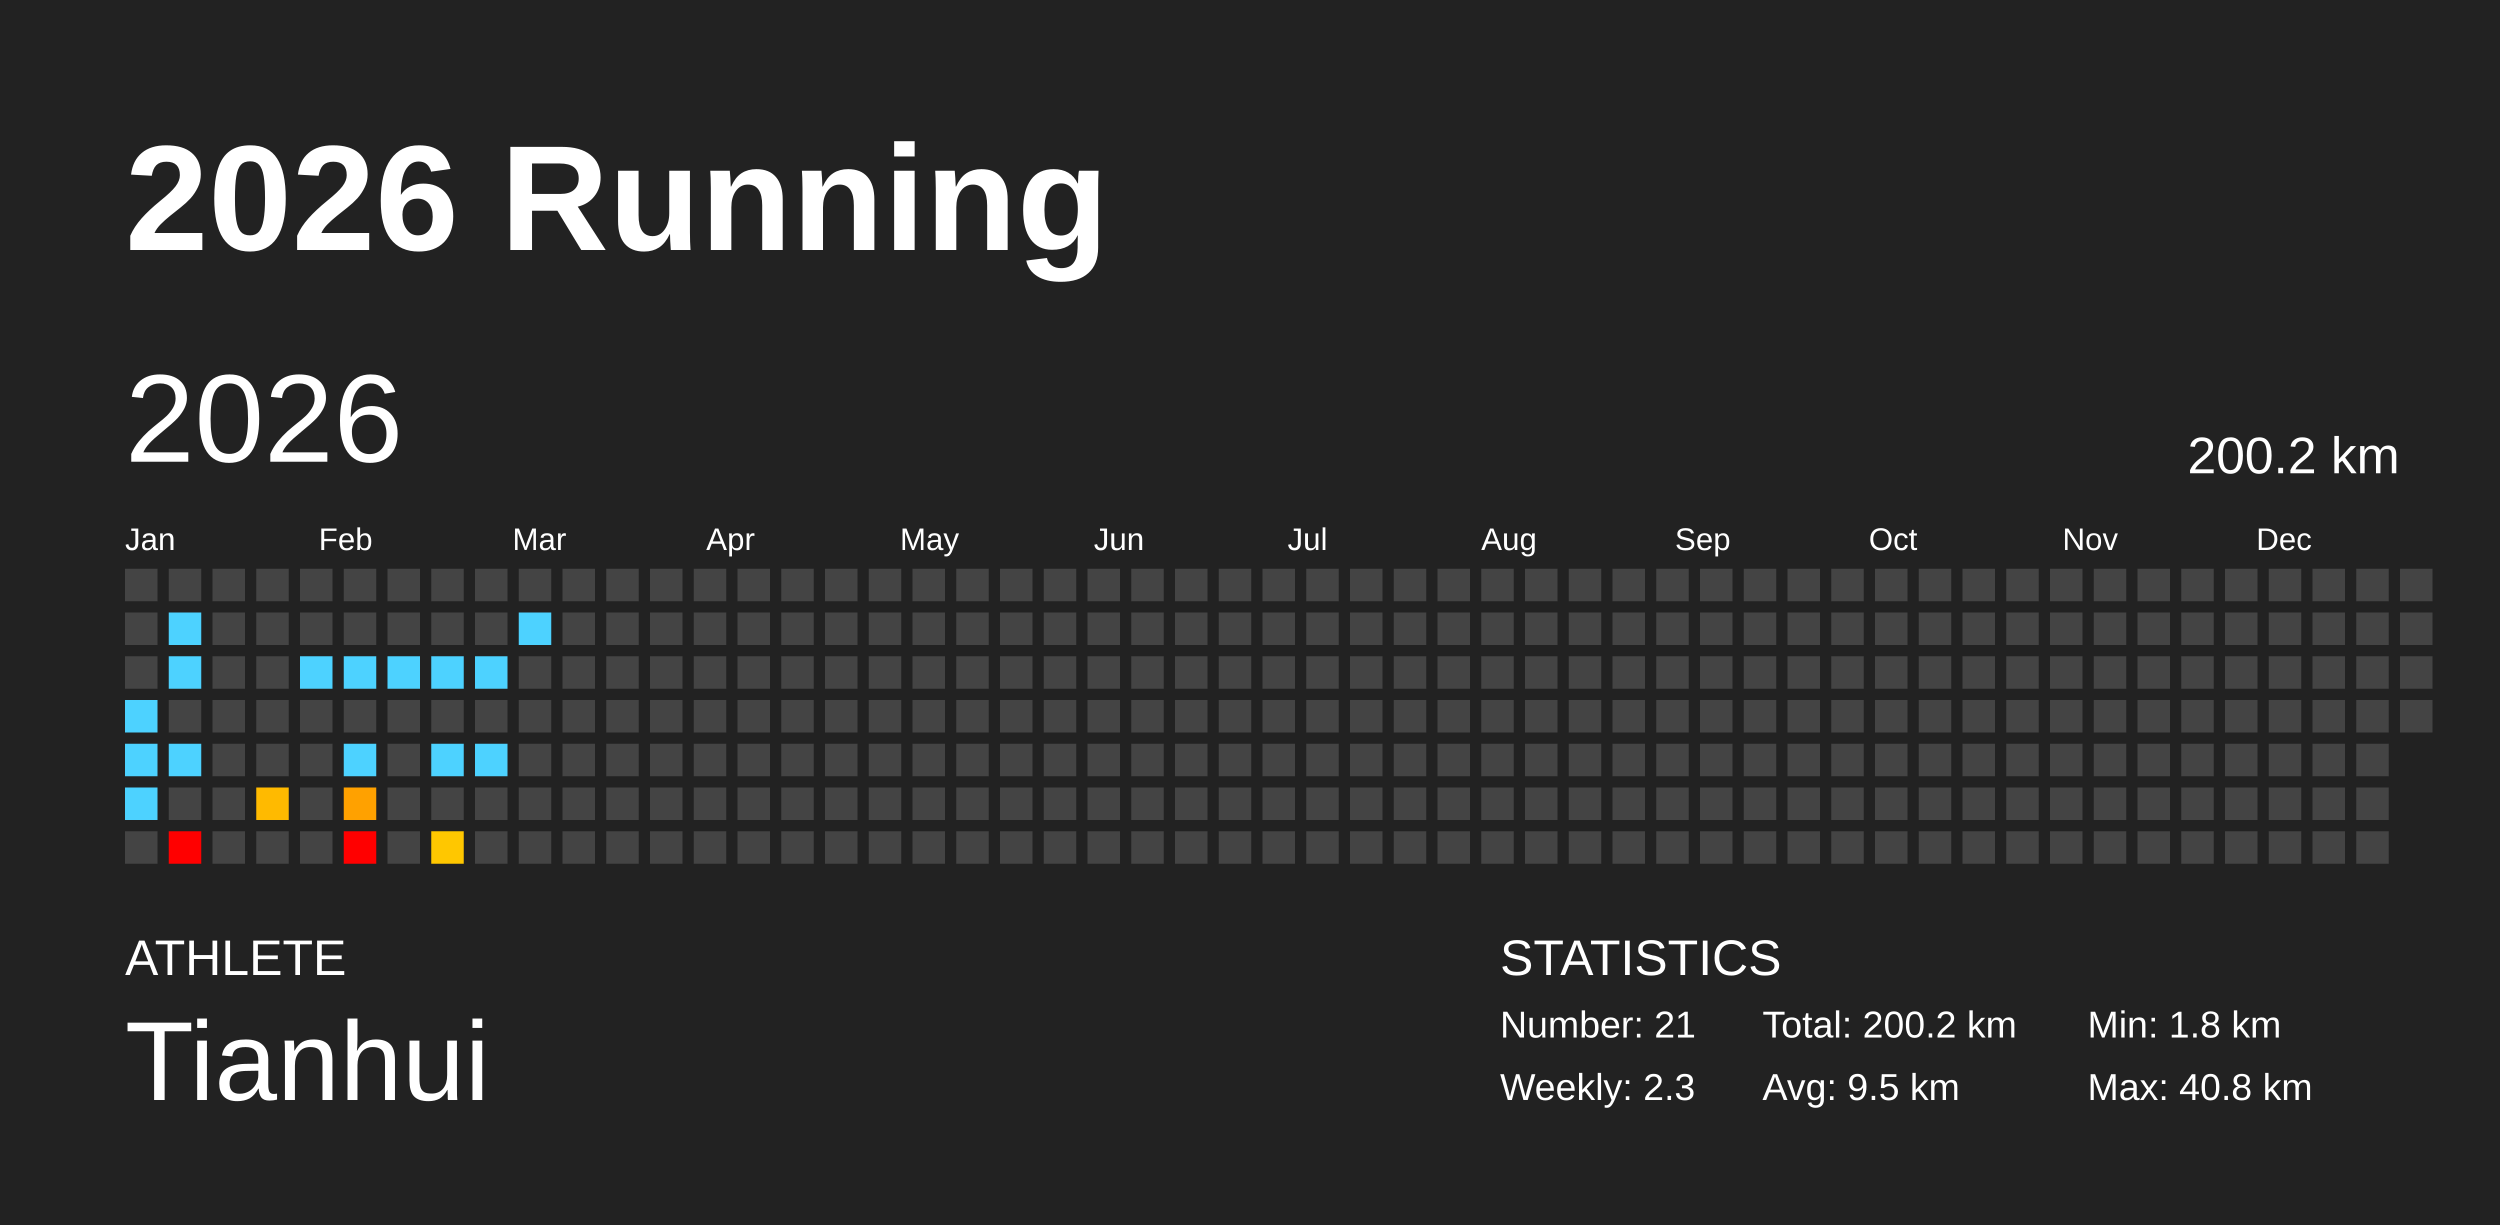
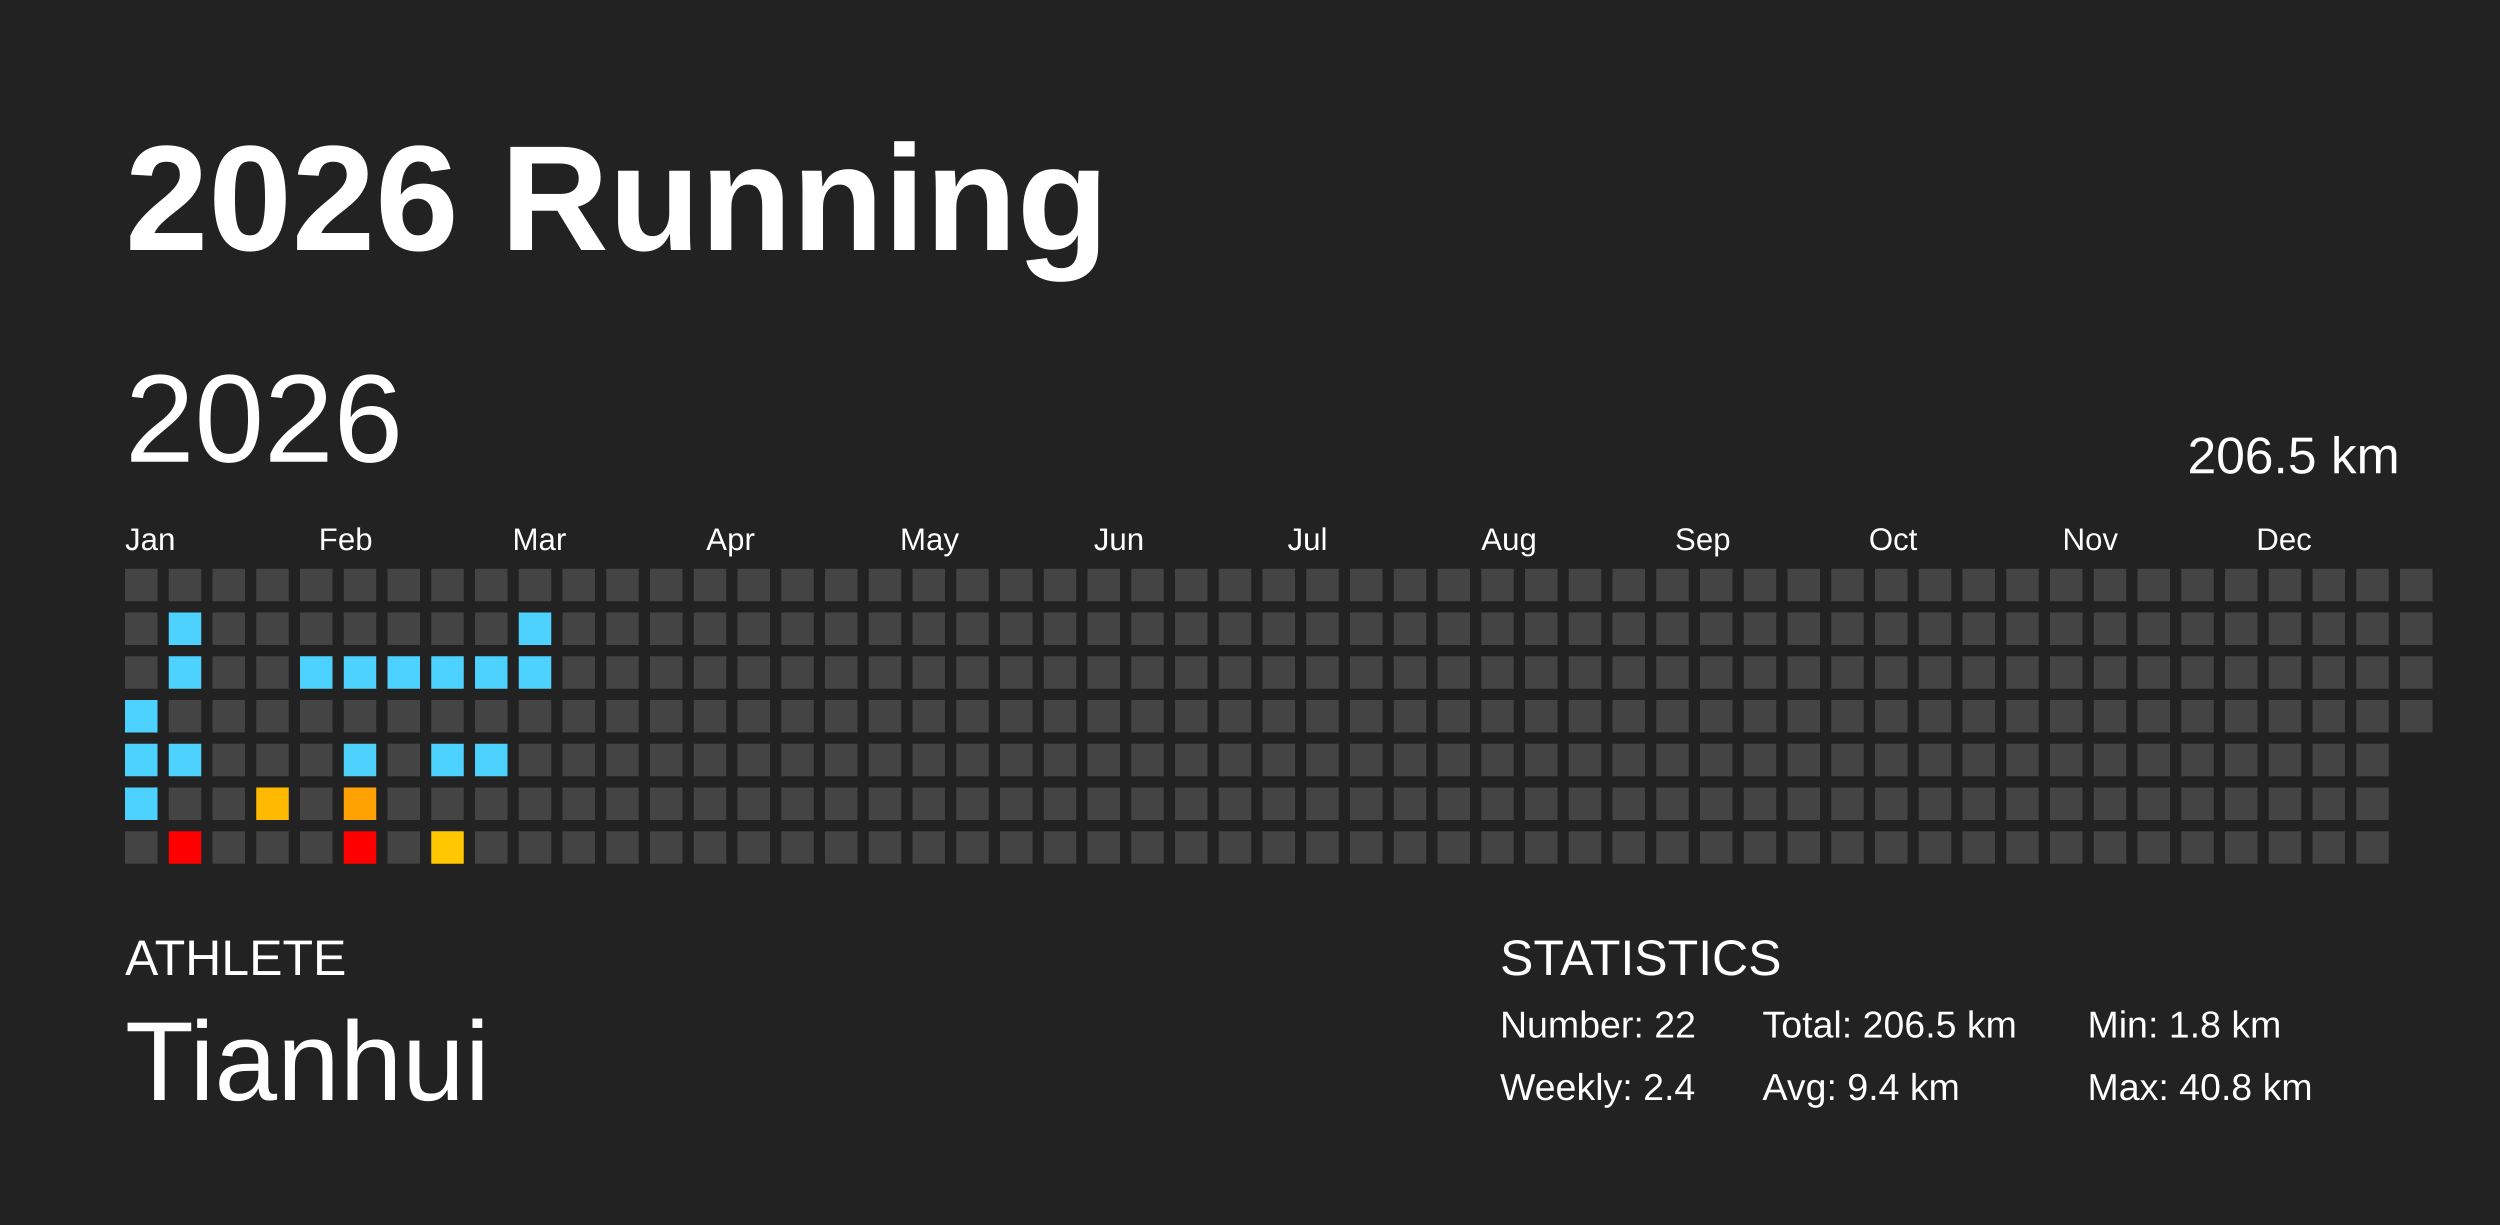
<svg xmlns="http://www.w3.org/2000/svg" baseProfile="full" height="98mm" version="1.1" viewBox="0,0,200,98" width="200mm">
  <defs />
  <rect fill="#222222" height="98" width="200" x="0" y="0" />
  <text fill="#FFFFFF" style="font-size:12px; font-family:Arial; font-weight:bold;" x="10" y="20">2026 Running</text>
  <text fill="#FFFFFF" style="font-size:4px; font-family:Arial" x="10" y="78">ATHLETE</text>
  <text fill="#FFFFFF" style="font-size:9px; font-family:Arial" x="10" y="88">Tianhui</text>
  <text fill="#FFFFFF" style="font-size:4px; font-family:Arial" x="120" y="78">STATISTICS</text>
-   <text fill="#FFFFFF" style="font-size:3px; font-family:Arial" x="120" y="83">Number: 21</text>
-   <text fill="#FFFFFF" style="font-size:3px; font-family:Arial" x="120" y="88">Weekly: 2.3</text>
-   <text fill="#FFFFFF" style="font-size:3px; font-family:Arial" x="141" y="83">Total: 200.2 km</text>
-   <text fill="#FFFFFF" style="font-size:3px; font-family:Arial" x="141" y="88">Avg: 9.5 km</text>
+   <text fill="#FFFFFF" style="font-size:3px; font-family:Arial" x="120" y="83">Number: 22</text>
+   <text fill="#FFFFFF" style="font-size:3px; font-family:Arial" x="120" y="88">Weekly: 2.4</text>
+   <text fill="#FFFFFF" style="font-size:3px; font-family:Arial" x="141" y="83">Total: 206.5 km</text>
+   <text fill="#FFFFFF" style="font-size:3px; font-family:Arial" x="141" y="88">Avg: 9.4 km</text>
  <text fill="#FFFFFF" style="font-size:3px; font-family:Arial" x="167" y="83">Min: 1.8 km</text>
  <text fill="#FFFFFF" style="font-size:3px; font-family:Arial" x="167" y="88">Max: 40.8 km</text>
  <text dominant-baseline="hanging" fill="#FFFFFF" style="font-size:10.0px; font-family:Arial;" x="10" y="30">2026</text>
-   <text dominant-baseline="hanging" fill="#FFFFFF" style="font-size:4.125px; font-family:Arial;" x="175" y="35">200.2 km</text>
+   <text dominant-baseline="hanging" fill="#FFFFFF" style="font-size:4.125px; font-family:Arial;" x="175" y="35">206.5 km</text>
  <text fill="#FFFFFF" style="font-size:2.5px; font-family:Arial" x="10.0" y="44">Jan</text>
  <text fill="#FFFFFF" style="font-size:2.5px; font-family:Arial" x="25.5" y="44">Feb</text>
  <text fill="#FFFFFF" style="font-size:2.5px; font-family:Arial" x="41.0" y="44">Mar</text>
  <text fill="#FFFFFF" style="font-size:2.5px; font-family:Arial" x="56.5" y="44">Apr</text>
  <text fill="#FFFFFF" style="font-size:2.5px; font-family:Arial" x="72.0" y="44">May</text>
  <text fill="#FFFFFF" style="font-size:2.5px; font-family:Arial" x="87.5" y="44">Jun</text>
  <text fill="#FFFFFF" style="font-size:2.5px; font-family:Arial" x="103.0" y="44">Jul</text>
  <text fill="#FFFFFF" style="font-size:2.5px; font-family:Arial" x="118.5" y="44">Aug</text>
  <text fill="#FFFFFF" style="font-size:2.5px; font-family:Arial" x="134.0" y="44">Sep</text>
  <text fill="#FFFFFF" style="font-size:2.5px; font-family:Arial" x="149.5" y="44">Oct</text>
  <text fill="#FFFFFF" style="font-size:2.5px; font-family:Arial" x="165.0" y="44">Nov</text>
  <text fill="#FFFFFF" style="font-size:2.5px; font-family:Arial" x="180.5" y="44">Dec</text>
  <rect fill="#444444" height="2.6" width="2.6" x="10.0" y="45.5" />
  <rect fill="#444444" height="2.6" width="2.6" x="10.0" y="49.0" />
  <rect fill="#444444" height="2.6" width="2.6" x="10.0" y="52.5" />
  <rect fill="#4dd2ff" height="2.6" width="2.6" x="10.0" y="56.0" />
  <rect fill="#4dd2ff" height="2.6" width="2.6" x="10.0" y="59.5" />
  <rect fill="#4dd2ff" height="2.6" width="2.6" x="10.0" y="63.0" />
  <rect fill="#444444" height="2.6" width="2.6" x="10.0" y="66.5" />
  <rect fill="#444444" height="2.6" width="2.6" x="13.5" y="45.5" />
  <rect fill="#4dd2ff" height="2.6" width="2.6" x="13.5" y="49.0" />
  <rect fill="#4dd2ff" height="2.6" width="2.6" x="13.5" y="52.5" />
  <rect fill="#444444" height="2.6" width="2.6" x="13.5" y="56.0" />
  <rect fill="#4dd2ff" height="2.6" width="2.6" x="13.5" y="59.5" />
  <rect fill="#444444" height="2.6" width="2.6" x="13.5" y="63.0" />
  <rect fill="red" height="2.6" width="2.6" x="13.5" y="66.5" />
  <rect fill="#444444" height="2.6" width="2.6" x="17.0" y="45.5" />
  <rect fill="#444444" height="2.6" width="2.6" x="17.0" y="49.0" />
  <rect fill="#444444" height="2.6" width="2.6" x="17.0" y="52.5" />
  <rect fill="#444444" height="2.6" width="2.6" x="17.0" y="56.0" />
  <rect fill="#444444" height="2.6" width="2.6" x="17.0" y="59.5" />
  <rect fill="#444444" height="2.6" width="2.6" x="17.0" y="63.0" />
  <rect fill="#444444" height="2.6" width="2.6" x="17.0" y="66.5" />
  <rect fill="#444444" height="2.6" width="2.6" x="20.5" y="45.5" />
  <rect fill="#444444" height="2.6" width="2.6" x="20.5" y="49.0" />
  <rect fill="#444444" height="2.6" width="2.6" x="20.5" y="52.5" />
  <rect fill="#444444" height="2.6" width="2.6" x="20.5" y="56.0" />
  <rect fill="#444444" height="2.6" width="2.6" x="20.5" y="59.5" />
  <rect fill="#ffba00" height="2.6" width="2.6" x="20.5" y="63.0" />
  <rect fill="#444444" height="2.6" width="2.6" x="20.5" y="66.5" />
  <rect fill="#444444" height="2.6" width="2.6" x="24.0" y="45.5" />
  <rect fill="#444444" height="2.6" width="2.6" x="24.0" y="49.0" />
  <rect fill="#4dd2ff" height="2.6" width="2.6" x="24.0" y="52.5" />
  <rect fill="#444444" height="2.6" width="2.6" x="24.0" y="56.0" />
  <rect fill="#444444" height="2.6" width="2.6" x="24.0" y="59.5" />
  <rect fill="#444444" height="2.6" width="2.6" x="24.0" y="63.0" />
  <rect fill="#444444" height="2.6" width="2.6" x="24.0" y="66.5" />
  <rect fill="#444444" height="2.6" width="2.6" x="27.5" y="45.5" />
  <rect fill="#444444" height="2.6" width="2.6" x="27.5" y="49.0" />
  <rect fill="#4dd2ff" height="2.6" width="2.6" x="27.5" y="52.5" />
  <rect fill="#444444" height="2.6" width="2.6" x="27.5" y="56.0" />
  <rect fill="#4dd2ff" height="2.6" width="2.6" x="27.5" y="59.5" />
  <rect fill="#ffa100" height="2.6" width="2.6" x="27.5" y="63.0" />
  <rect fill="red" height="2.6" width="2.6" x="27.5" y="66.5" />
  <rect fill="#444444" height="2.6" width="2.6" x="31.0" y="45.5" />
  <rect fill="#444444" height="2.6" width="2.6" x="31.0" y="49.0" />
  <rect fill="#4dd2ff" height="2.6" width="2.6" x="31.0" y="52.5" />
  <rect fill="#444444" height="2.6" width="2.6" x="31.0" y="56.0" />
  <rect fill="#444444" height="2.6" width="2.6" x="31.0" y="59.5" />
  <rect fill="#444444" height="2.6" width="2.6" x="31.0" y="63.0" />
  <rect fill="#444444" height="2.6" width="2.6" x="31.0" y="66.5" />
  <rect fill="#444444" height="2.6" width="2.6" x="34.5" y="45.5" />
  <rect fill="#444444" height="2.6" width="2.6" x="34.5" y="49.0" />
  <rect fill="#4dd2ff" height="2.6" width="2.6" x="34.5" y="52.5" />
  <rect fill="#444444" height="2.6" width="2.6" x="34.5" y="56.0" />
  <rect fill="#4dd2ff" height="2.6" width="2.6" x="34.5" y="59.5" />
  <rect fill="#444444" height="2.6" width="2.6" x="34.5" y="63.0" />
  <rect fill="#ffc700" height="2.6" width="2.6" x="34.5" y="66.5" />
  <rect fill="#444444" height="2.6" width="2.6" x="38.0" y="45.5" />
  <rect fill="#444444" height="2.6" width="2.6" x="38.0" y="49.0" />
  <rect fill="#4dd2ff" height="2.6" width="2.6" x="38.0" y="52.5" />
  <rect fill="#444444" height="2.6" width="2.6" x="38.0" y="56.0" />
  <rect fill="#4dd2ff" height="2.6" width="2.6" x="38.0" y="59.5" />
  <rect fill="#444444" height="2.6" width="2.6" x="38.0" y="63.0" />
  <rect fill="#444444" height="2.6" width="2.6" x="38.0" y="66.5" />
  <rect fill="#444444" height="2.6" width="2.6" x="41.5" y="45.5" />
  <rect fill="#4dd2ff" height="2.6" width="2.6" x="41.5" y="49.0" />
-   <rect fill="#444444" height="2.6" width="2.6" x="41.5" y="52.5" />
+   <rect fill="#4dd2ff" height="2.6" width="2.6" x="41.5" y="52.5" />
  <rect fill="#444444" height="2.6" width="2.6" x="41.5" y="56.0" />
  <rect fill="#444444" height="2.6" width="2.6" x="41.5" y="59.5" />
  <rect fill="#444444" height="2.6" width="2.6" x="41.5" y="63.0" />
  <rect fill="#444444" height="2.6" width="2.6" x="41.5" y="66.5" />
  <rect fill="#444444" height="2.6" width="2.6" x="45.0" y="45.5" />
  <rect fill="#444444" height="2.6" width="2.6" x="45.0" y="49.0" />
  <rect fill="#444444" height="2.6" width="2.6" x="45.0" y="52.5" />
  <rect fill="#444444" height="2.6" width="2.6" x="45.0" y="56.0" />
  <rect fill="#444444" height="2.6" width="2.6" x="45.0" y="59.5" />
  <rect fill="#444444" height="2.6" width="2.6" x="45.0" y="63.0" />
  <rect fill="#444444" height="2.6" width="2.6" x="45.0" y="66.5" />
  <rect fill="#444444" height="2.6" width="2.6" x="48.5" y="45.5" />
  <rect fill="#444444" height="2.6" width="2.6" x="48.5" y="49.0" />
  <rect fill="#444444" height="2.6" width="2.6" x="48.5" y="52.5" />
  <rect fill="#444444" height="2.6" width="2.6" x="48.5" y="56.0" />
  <rect fill="#444444" height="2.6" width="2.6" x="48.5" y="59.5" />
  <rect fill="#444444" height="2.6" width="2.6" x="48.5" y="63.0" />
  <rect fill="#444444" height="2.6" width="2.6" x="48.5" y="66.5" />
  <rect fill="#444444" height="2.6" width="2.6" x="52.0" y="45.5" />
  <rect fill="#444444" height="2.6" width="2.6" x="52.0" y="49.0" />
  <rect fill="#444444" height="2.6" width="2.6" x="52.0" y="52.5" />
  <rect fill="#444444" height="2.6" width="2.6" x="52.0" y="56.0" />
  <rect fill="#444444" height="2.6" width="2.6" x="52.0" y="59.5" />
  <rect fill="#444444" height="2.6" width="2.6" x="52.0" y="63.0" />
  <rect fill="#444444" height="2.6" width="2.6" x="52.0" y="66.5" />
  <rect fill="#444444" height="2.6" width="2.6" x="55.5" y="45.5" />
  <rect fill="#444444" height="2.6" width="2.6" x="55.5" y="49.0" />
  <rect fill="#444444" height="2.6" width="2.6" x="55.5" y="52.5" />
  <rect fill="#444444" height="2.6" width="2.6" x="55.5" y="56.0" />
  <rect fill="#444444" height="2.6" width="2.6" x="55.5" y="59.5" />
  <rect fill="#444444" height="2.6" width="2.6" x="55.5" y="63.0" />
  <rect fill="#444444" height="2.6" width="2.6" x="55.5" y="66.5" />
  <rect fill="#444444" height="2.6" width="2.6" x="59.0" y="45.5" />
  <rect fill="#444444" height="2.6" width="2.6" x="59.0" y="49.0" />
  <rect fill="#444444" height="2.6" width="2.6" x="59.0" y="52.5" />
  <rect fill="#444444" height="2.6" width="2.6" x="59.0" y="56.0" />
  <rect fill="#444444" height="2.6" width="2.6" x="59.0" y="59.5" />
  <rect fill="#444444" height="2.6" width="2.6" x="59.0" y="63.0" />
  <rect fill="#444444" height="2.6" width="2.6" x="59.0" y="66.5" />
  <rect fill="#444444" height="2.6" width="2.6" x="62.5" y="45.5" />
  <rect fill="#444444" height="2.6" width="2.6" x="62.5" y="49.0" />
  <rect fill="#444444" height="2.6" width="2.6" x="62.5" y="52.5" />
  <rect fill="#444444" height="2.6" width="2.6" x="62.5" y="56.0" />
  <rect fill="#444444" height="2.6" width="2.6" x="62.5" y="59.5" />
  <rect fill="#444444" height="2.6" width="2.6" x="62.5" y="63.0" />
  <rect fill="#444444" height="2.6" width="2.6" x="62.5" y="66.5" />
  <rect fill="#444444" height="2.6" width="2.6" x="66.0" y="45.5" />
  <rect fill="#444444" height="2.6" width="2.6" x="66.0" y="49.0" />
  <rect fill="#444444" height="2.6" width="2.6" x="66.0" y="52.5" />
  <rect fill="#444444" height="2.6" width="2.6" x="66.0" y="56.0" />
  <rect fill="#444444" height="2.6" width="2.6" x="66.0" y="59.5" />
  <rect fill="#444444" height="2.6" width="2.6" x="66.0" y="63.0" />
  <rect fill="#444444" height="2.6" width="2.6" x="66.0" y="66.5" />
  <rect fill="#444444" height="2.6" width="2.6" x="69.5" y="45.5" />
  <rect fill="#444444" height="2.6" width="2.6" x="69.5" y="49.0" />
  <rect fill="#444444" height="2.6" width="2.6" x="69.5" y="52.5" />
  <rect fill="#444444" height="2.6" width="2.6" x="69.5" y="56.0" />
  <rect fill="#444444" height="2.6" width="2.6" x="69.5" y="59.5" />
  <rect fill="#444444" height="2.6" width="2.6" x="69.5" y="63.0" />
  <rect fill="#444444" height="2.6" width="2.6" x="69.5" y="66.5" />
  <rect fill="#444444" height="2.6" width="2.6" x="73.0" y="45.5" />
  <rect fill="#444444" height="2.6" width="2.6" x="73.0" y="49.0" />
  <rect fill="#444444" height="2.6" width="2.6" x="73.0" y="52.5" />
  <rect fill="#444444" height="2.6" width="2.6" x="73.0" y="56.0" />
  <rect fill="#444444" height="2.6" width="2.6" x="73.0" y="59.5" />
  <rect fill="#444444" height="2.6" width="2.6" x="73.0" y="63.0" />
  <rect fill="#444444" height="2.6" width="2.6" x="73.0" y="66.5" />
  <rect fill="#444444" height="2.6" width="2.6" x="76.5" y="45.5" />
  <rect fill="#444444" height="2.6" width="2.6" x="76.5" y="49.0" />
  <rect fill="#444444" height="2.6" width="2.6" x="76.5" y="52.5" />
  <rect fill="#444444" height="2.6" width="2.6" x="76.5" y="56.0" />
  <rect fill="#444444" height="2.6" width="2.6" x="76.5" y="59.5" />
  <rect fill="#444444" height="2.6" width="2.6" x="76.5" y="63.0" />
  <rect fill="#444444" height="2.6" width="2.6" x="76.5" y="66.5" />
  <rect fill="#444444" height="2.6" width="2.6" x="80.0" y="45.5" />
  <rect fill="#444444" height="2.6" width="2.6" x="80.0" y="49.0" />
  <rect fill="#444444" height="2.6" width="2.6" x="80.0" y="52.5" />
  <rect fill="#444444" height="2.6" width="2.6" x="80.0" y="56.0" />
  <rect fill="#444444" height="2.6" width="2.6" x="80.0" y="59.5" />
  <rect fill="#444444" height="2.6" width="2.6" x="80.0" y="63.0" />
  <rect fill="#444444" height="2.6" width="2.6" x="80.0" y="66.5" />
  <rect fill="#444444" height="2.6" width="2.6" x="83.5" y="45.5" />
  <rect fill="#444444" height="2.6" width="2.6" x="83.5" y="49.0" />
  <rect fill="#444444" height="2.6" width="2.6" x="83.5" y="52.5" />
  <rect fill="#444444" height="2.6" width="2.6" x="83.5" y="56.0" />
  <rect fill="#444444" height="2.6" width="2.6" x="83.5" y="59.5" />
  <rect fill="#444444" height="2.6" width="2.6" x="83.5" y="63.0" />
  <rect fill="#444444" height="2.6" width="2.6" x="83.5" y="66.5" />
  <rect fill="#444444" height="2.6" width="2.6" x="87.0" y="45.5" />
  <rect fill="#444444" height="2.6" width="2.6" x="87.0" y="49.0" />
  <rect fill="#444444" height="2.6" width="2.6" x="87.0" y="52.5" />
  <rect fill="#444444" height="2.6" width="2.6" x="87.0" y="56.0" />
  <rect fill="#444444" height="2.6" width="2.6" x="87.0" y="59.5" />
  <rect fill="#444444" height="2.6" width="2.6" x="87.0" y="63.0" />
  <rect fill="#444444" height="2.6" width="2.6" x="87.0" y="66.5" />
  <rect fill="#444444" height="2.6" width="2.6" x="90.5" y="45.5" />
  <rect fill="#444444" height="2.6" width="2.6" x="90.5" y="49.0" />
  <rect fill="#444444" height="2.6" width="2.6" x="90.5" y="52.5" />
  <rect fill="#444444" height="2.6" width="2.6" x="90.5" y="56.0" />
  <rect fill="#444444" height="2.6" width="2.6" x="90.5" y="59.5" />
  <rect fill="#444444" height="2.6" width="2.6" x="90.5" y="63.0" />
  <rect fill="#444444" height="2.6" width="2.6" x="90.5" y="66.5" />
  <rect fill="#444444" height="2.6" width="2.6" x="94.0" y="45.5" />
  <rect fill="#444444" height="2.6" width="2.6" x="94.0" y="49.0" />
  <rect fill="#444444" height="2.6" width="2.6" x="94.0" y="52.5" />
  <rect fill="#444444" height="2.6" width="2.6" x="94.0" y="56.0" />
  <rect fill="#444444" height="2.6" width="2.6" x="94.0" y="59.5" />
  <rect fill="#444444" height="2.6" width="2.6" x="94.0" y="63.0" />
  <rect fill="#444444" height="2.6" width="2.6" x="94.0" y="66.5" />
  <rect fill="#444444" height="2.6" width="2.6" x="97.5" y="45.5" />
  <rect fill="#444444" height="2.6" width="2.6" x="97.5" y="49.0" />
  <rect fill="#444444" height="2.6" width="2.6" x="97.5" y="52.5" />
  <rect fill="#444444" height="2.6" width="2.6" x="97.5" y="56.0" />
  <rect fill="#444444" height="2.6" width="2.6" x="97.5" y="59.5" />
  <rect fill="#444444" height="2.6" width="2.6" x="97.5" y="63.0" />
  <rect fill="#444444" height="2.6" width="2.6" x="97.5" y="66.5" />
  <rect fill="#444444" height="2.6" width="2.6" x="101.0" y="45.5" />
  <rect fill="#444444" height="2.6" width="2.6" x="101.0" y="49.0" />
  <rect fill="#444444" height="2.6" width="2.6" x="101.0" y="52.5" />
  <rect fill="#444444" height="2.6" width="2.6" x="101.0" y="56.0" />
  <rect fill="#444444" height="2.6" width="2.6" x="101.0" y="59.5" />
  <rect fill="#444444" height="2.6" width="2.6" x="101.0" y="63.0" />
  <rect fill="#444444" height="2.6" width="2.6" x="101.0" y="66.5" />
  <rect fill="#444444" height="2.6" width="2.6" x="104.5" y="45.5" />
  <rect fill="#444444" height="2.6" width="2.6" x="104.5" y="49.0" />
  <rect fill="#444444" height="2.6" width="2.6" x="104.5" y="52.5" />
  <rect fill="#444444" height="2.6" width="2.6" x="104.5" y="56.0" />
  <rect fill="#444444" height="2.6" width="2.6" x="104.5" y="59.5" />
  <rect fill="#444444" height="2.6" width="2.6" x="104.5" y="63.0" />
  <rect fill="#444444" height="2.6" width="2.6" x="104.5" y="66.5" />
  <rect fill="#444444" height="2.6" width="2.6" x="108.0" y="45.5" />
  <rect fill="#444444" height="2.6" width="2.6" x="108.0" y="49.0" />
  <rect fill="#444444" height="2.6" width="2.6" x="108.0" y="52.5" />
  <rect fill="#444444" height="2.6" width="2.6" x="108.0" y="56.0" />
  <rect fill="#444444" height="2.6" width="2.6" x="108.0" y="59.5" />
  <rect fill="#444444" height="2.6" width="2.6" x="108.0" y="63.0" />
  <rect fill="#444444" height="2.6" width="2.6" x="108.0" y="66.5" />
  <rect fill="#444444" height="2.6" width="2.6" x="111.5" y="45.5" />
  <rect fill="#444444" height="2.6" width="2.6" x="111.5" y="49.0" />
  <rect fill="#444444" height="2.6" width="2.6" x="111.5" y="52.5" />
  <rect fill="#444444" height="2.6" width="2.6" x="111.5" y="56.0" />
  <rect fill="#444444" height="2.6" width="2.6" x="111.5" y="59.5" />
  <rect fill="#444444" height="2.6" width="2.6" x="111.5" y="63.0" />
  <rect fill="#444444" height="2.6" width="2.6" x="111.5" y="66.5" />
  <rect fill="#444444" height="2.6" width="2.6" x="115.0" y="45.5" />
  <rect fill="#444444" height="2.6" width="2.6" x="115.0" y="49.0" />
  <rect fill="#444444" height="2.6" width="2.6" x="115.0" y="52.5" />
  <rect fill="#444444" height="2.6" width="2.6" x="115.0" y="56.0" />
  <rect fill="#444444" height="2.6" width="2.6" x="115.0" y="59.5" />
  <rect fill="#444444" height="2.6" width="2.6" x="115.0" y="63.0" />
  <rect fill="#444444" height="2.6" width="2.6" x="115.0" y="66.5" />
  <rect fill="#444444" height="2.6" width="2.6" x="118.5" y="45.5" />
  <rect fill="#444444" height="2.6" width="2.6" x="118.5" y="49.0" />
  <rect fill="#444444" height="2.6" width="2.6" x="118.5" y="52.5" />
  <rect fill="#444444" height="2.6" width="2.6" x="118.5" y="56.0" />
  <rect fill="#444444" height="2.6" width="2.6" x="118.5" y="59.5" />
  <rect fill="#444444" height="2.6" width="2.6" x="118.5" y="63.0" />
  <rect fill="#444444" height="2.6" width="2.6" x="118.5" y="66.5" />
  <rect fill="#444444" height="2.6" width="2.6" x="122.0" y="45.5" />
  <rect fill="#444444" height="2.6" width="2.6" x="122.0" y="49.0" />
  <rect fill="#444444" height="2.6" width="2.6" x="122.0" y="52.5" />
  <rect fill="#444444" height="2.6" width="2.6" x="122.0" y="56.0" />
  <rect fill="#444444" height="2.6" width="2.6" x="122.0" y="59.5" />
  <rect fill="#444444" height="2.6" width="2.6" x="122.0" y="63.0" />
  <rect fill="#444444" height="2.6" width="2.6" x="122.0" y="66.5" />
  <rect fill="#444444" height="2.6" width="2.6" x="125.5" y="45.5" />
  <rect fill="#444444" height="2.6" width="2.6" x="125.5" y="49.0" />
  <rect fill="#444444" height="2.6" width="2.6" x="125.5" y="52.5" />
  <rect fill="#444444" height="2.6" width="2.6" x="125.5" y="56.0" />
  <rect fill="#444444" height="2.6" width="2.6" x="125.5" y="59.5" />
  <rect fill="#444444" height="2.6" width="2.6" x="125.5" y="63.0" />
  <rect fill="#444444" height="2.6" width="2.6" x="125.5" y="66.5" />
  <rect fill="#444444" height="2.6" width="2.6" x="129.0" y="45.5" />
  <rect fill="#444444" height="2.6" width="2.6" x="129.0" y="49.0" />
  <rect fill="#444444" height="2.6" width="2.6" x="129.0" y="52.5" />
  <rect fill="#444444" height="2.6" width="2.6" x="129.0" y="56.0" />
  <rect fill="#444444" height="2.6" width="2.6" x="129.0" y="59.5" />
  <rect fill="#444444" height="2.6" width="2.6" x="129.0" y="63.0" />
  <rect fill="#444444" height="2.6" width="2.6" x="129.0" y="66.5" />
  <rect fill="#444444" height="2.6" width="2.6" x="132.5" y="45.5" />
  <rect fill="#444444" height="2.6" width="2.6" x="132.5" y="49.0" />
  <rect fill="#444444" height="2.6" width="2.6" x="132.5" y="52.5" />
  <rect fill="#444444" height="2.6" width="2.6" x="132.5" y="56.0" />
  <rect fill="#444444" height="2.6" width="2.6" x="132.5" y="59.5" />
  <rect fill="#444444" height="2.6" width="2.6" x="132.5" y="63.0" />
  <rect fill="#444444" height="2.6" width="2.6" x="132.5" y="66.5" />
  <rect fill="#444444" height="2.6" width="2.6" x="136.0" y="45.5" />
  <rect fill="#444444" height="2.6" width="2.6" x="136.0" y="49.0" />
  <rect fill="#444444" height="2.6" width="2.6" x="136.0" y="52.5" />
  <rect fill="#444444" height="2.6" width="2.6" x="136.0" y="56.0" />
  <rect fill="#444444" height="2.6" width="2.6" x="136.0" y="59.5" />
  <rect fill="#444444" height="2.6" width="2.6" x="136.0" y="63.0" />
  <rect fill="#444444" height="2.6" width="2.6" x="136.0" y="66.5" />
  <rect fill="#444444" height="2.6" width="2.6" x="139.5" y="45.5" />
  <rect fill="#444444" height="2.6" width="2.6" x="139.5" y="49.0" />
  <rect fill="#444444" height="2.6" width="2.6" x="139.5" y="52.5" />
  <rect fill="#444444" height="2.6" width="2.6" x="139.5" y="56.0" />
  <rect fill="#444444" height="2.6" width="2.6" x="139.5" y="59.5" />
  <rect fill="#444444" height="2.6" width="2.6" x="139.5" y="63.0" />
  <rect fill="#444444" height="2.6" width="2.6" x="139.5" y="66.5" />
  <rect fill="#444444" height="2.6" width="2.6" x="143.0" y="45.5" />
  <rect fill="#444444" height="2.6" width="2.6" x="143.0" y="49.0" />
  <rect fill="#444444" height="2.6" width="2.6" x="143.0" y="52.5" />
  <rect fill="#444444" height="2.6" width="2.6" x="143.0" y="56.0" />
  <rect fill="#444444" height="2.6" width="2.6" x="143.0" y="59.5" />
  <rect fill="#444444" height="2.6" width="2.6" x="143.0" y="63.0" />
  <rect fill="#444444" height="2.6" width="2.6" x="143.0" y="66.5" />
  <rect fill="#444444" height="2.6" width="2.6" x="146.5" y="45.5" />
  <rect fill="#444444" height="2.6" width="2.6" x="146.5" y="49.0" />
  <rect fill="#444444" height="2.6" width="2.6" x="146.5" y="52.5" />
  <rect fill="#444444" height="2.6" width="2.6" x="146.5" y="56.0" />
  <rect fill="#444444" height="2.6" width="2.6" x="146.5" y="59.5" />
  <rect fill="#444444" height="2.6" width="2.6" x="146.5" y="63.0" />
  <rect fill="#444444" height="2.6" width="2.6" x="146.5" y="66.5" />
  <rect fill="#444444" height="2.6" width="2.6" x="150.0" y="45.5" />
  <rect fill="#444444" height="2.6" width="2.6" x="150.0" y="49.0" />
  <rect fill="#444444" height="2.6" width="2.6" x="150.0" y="52.5" />
  <rect fill="#444444" height="2.6" width="2.6" x="150.0" y="56.0" />
  <rect fill="#444444" height="2.6" width="2.6" x="150.0" y="59.5" />
  <rect fill="#444444" height="2.6" width="2.6" x="150.0" y="63.0" />
  <rect fill="#444444" height="2.6" width="2.6" x="150.0" y="66.5" />
  <rect fill="#444444" height="2.6" width="2.6" x="153.5" y="45.5" />
  <rect fill="#444444" height="2.6" width="2.6" x="153.5" y="49.0" />
  <rect fill="#444444" height="2.6" width="2.6" x="153.5" y="52.5" />
  <rect fill="#444444" height="2.6" width="2.6" x="153.5" y="56.0" />
  <rect fill="#444444" height="2.6" width="2.6" x="153.5" y="59.5" />
  <rect fill="#444444" height="2.6" width="2.6" x="153.5" y="63.0" />
  <rect fill="#444444" height="2.6" width="2.6" x="153.5" y="66.5" />
  <rect fill="#444444" height="2.6" width="2.6" x="157.0" y="45.5" />
  <rect fill="#444444" height="2.6" width="2.6" x="157.0" y="49.0" />
  <rect fill="#444444" height="2.6" width="2.6" x="157.0" y="52.5" />
  <rect fill="#444444" height="2.6" width="2.6" x="157.0" y="56.0" />
  <rect fill="#444444" height="2.6" width="2.6" x="157.0" y="59.5" />
  <rect fill="#444444" height="2.6" width="2.6" x="157.0" y="63.0" />
  <rect fill="#444444" height="2.6" width="2.6" x="157.0" y="66.5" />
  <rect fill="#444444" height="2.6" width="2.6" x="160.5" y="45.5" />
  <rect fill="#444444" height="2.6" width="2.6" x="160.5" y="49.0" />
  <rect fill="#444444" height="2.6" width="2.6" x="160.5" y="52.5" />
  <rect fill="#444444" height="2.6" width="2.6" x="160.5" y="56.0" />
  <rect fill="#444444" height="2.6" width="2.6" x="160.5" y="59.5" />
  <rect fill="#444444" height="2.6" width="2.6" x="160.5" y="63.0" />
  <rect fill="#444444" height="2.6" width="2.6" x="160.5" y="66.5" />
  <rect fill="#444444" height="2.6" width="2.6" x="164.0" y="45.5" />
  <rect fill="#444444" height="2.6" width="2.6" x="164.0" y="49.0" />
  <rect fill="#444444" height="2.6" width="2.6" x="164.0" y="52.5" />
  <rect fill="#444444" height="2.6" width="2.6" x="164.0" y="56.0" />
  <rect fill="#444444" height="2.6" width="2.6" x="164.0" y="59.5" />
  <rect fill="#444444" height="2.6" width="2.6" x="164.0" y="63.0" />
  <rect fill="#444444" height="2.6" width="2.6" x="164.0" y="66.5" />
  <rect fill="#444444" height="2.6" width="2.6" x="167.5" y="45.5" />
  <rect fill="#444444" height="2.6" width="2.6" x="167.5" y="49.0" />
  <rect fill="#444444" height="2.6" width="2.6" x="167.5" y="52.5" />
  <rect fill="#444444" height="2.6" width="2.6" x="167.5" y="56.0" />
  <rect fill="#444444" height="2.6" width="2.6" x="167.5" y="59.5" />
  <rect fill="#444444" height="2.6" width="2.6" x="167.5" y="63.0" />
  <rect fill="#444444" height="2.6" width="2.6" x="167.5" y="66.5" />
  <rect fill="#444444" height="2.6" width="2.6" x="171.0" y="45.5" />
  <rect fill="#444444" height="2.6" width="2.6" x="171.0" y="49.0" />
  <rect fill="#444444" height="2.6" width="2.6" x="171.0" y="52.5" />
  <rect fill="#444444" height="2.6" width="2.6" x="171.0" y="56.0" />
  <rect fill="#444444" height="2.6" width="2.6" x="171.0" y="59.5" />
  <rect fill="#444444" height="2.6" width="2.6" x="171.0" y="63.0" />
  <rect fill="#444444" height="2.6" width="2.6" x="171.0" y="66.5" />
  <rect fill="#444444" height="2.6" width="2.6" x="174.5" y="45.5" />
  <rect fill="#444444" height="2.6" width="2.6" x="174.5" y="49.0" />
  <rect fill="#444444" height="2.6" width="2.6" x="174.5" y="52.5" />
  <rect fill="#444444" height="2.6" width="2.6" x="174.5" y="56.0" />
  <rect fill="#444444" height="2.6" width="2.6" x="174.5" y="59.5" />
  <rect fill="#444444" height="2.6" width="2.6" x="174.5" y="63.0" />
  <rect fill="#444444" height="2.6" width="2.6" x="174.5" y="66.5" />
  <rect fill="#444444" height="2.6" width="2.6" x="178.0" y="45.5" />
  <rect fill="#444444" height="2.6" width="2.6" x="178.0" y="49.0" />
  <rect fill="#444444" height="2.6" width="2.6" x="178.0" y="52.5" />
  <rect fill="#444444" height="2.6" width="2.6" x="178.0" y="56.0" />
  <rect fill="#444444" height="2.6" width="2.6" x="178.0" y="59.5" />
  <rect fill="#444444" height="2.6" width="2.6" x="178.0" y="63.0" />
  <rect fill="#444444" height="2.6" width="2.6" x="178.0" y="66.5" />
  <rect fill="#444444" height="2.6" width="2.6" x="181.5" y="45.5" />
  <rect fill="#444444" height="2.6" width="2.6" x="181.5" y="49.0" />
  <rect fill="#444444" height="2.6" width="2.6" x="181.5" y="52.5" />
  <rect fill="#444444" height="2.6" width="2.6" x="181.5" y="56.0" />
  <rect fill="#444444" height="2.6" width="2.6" x="181.5" y="59.5" />
  <rect fill="#444444" height="2.6" width="2.6" x="181.5" y="63.0" />
  <rect fill="#444444" height="2.6" width="2.6" x="181.5" y="66.5" />
  <rect fill="#444444" height="2.6" width="2.6" x="185.0" y="45.5" />
  <rect fill="#444444" height="2.6" width="2.6" x="185.0" y="49.0" />
  <rect fill="#444444" height="2.6" width="2.6" x="185.0" y="52.5" />
  <rect fill="#444444" height="2.6" width="2.6" x="185.0" y="56.0" />
  <rect fill="#444444" height="2.6" width="2.6" x="185.0" y="59.5" />
  <rect fill="#444444" height="2.6" width="2.6" x="185.0" y="63.0" />
  <rect fill="#444444" height="2.6" width="2.6" x="185.0" y="66.5" />
  <rect fill="#444444" height="2.6" width="2.6" x="188.5" y="45.5" />
  <rect fill="#444444" height="2.6" width="2.6" x="188.5" y="49.0" />
  <rect fill="#444444" height="2.6" width="2.6" x="188.5" y="52.5" />
  <rect fill="#444444" height="2.6" width="2.6" x="188.5" y="56.0" />
  <rect fill="#444444" height="2.6" width="2.6" x="188.5" y="59.5" />
  <rect fill="#444444" height="2.6" width="2.6" x="188.5" y="63.0" />
  <rect fill="#444444" height="2.6" width="2.6" x="188.5" y="66.5" />
  <rect fill="#444444" height="2.6" width="2.6" x="192.0" y="45.5" />
  <rect fill="#444444" height="2.6" width="2.6" x="192.0" y="49.0" />
  <rect fill="#444444" height="2.6" width="2.6" x="192.0" y="52.5" />
  <rect fill="#444444" height="2.6" width="2.6" x="192.0" y="56.0" />
</svg>
